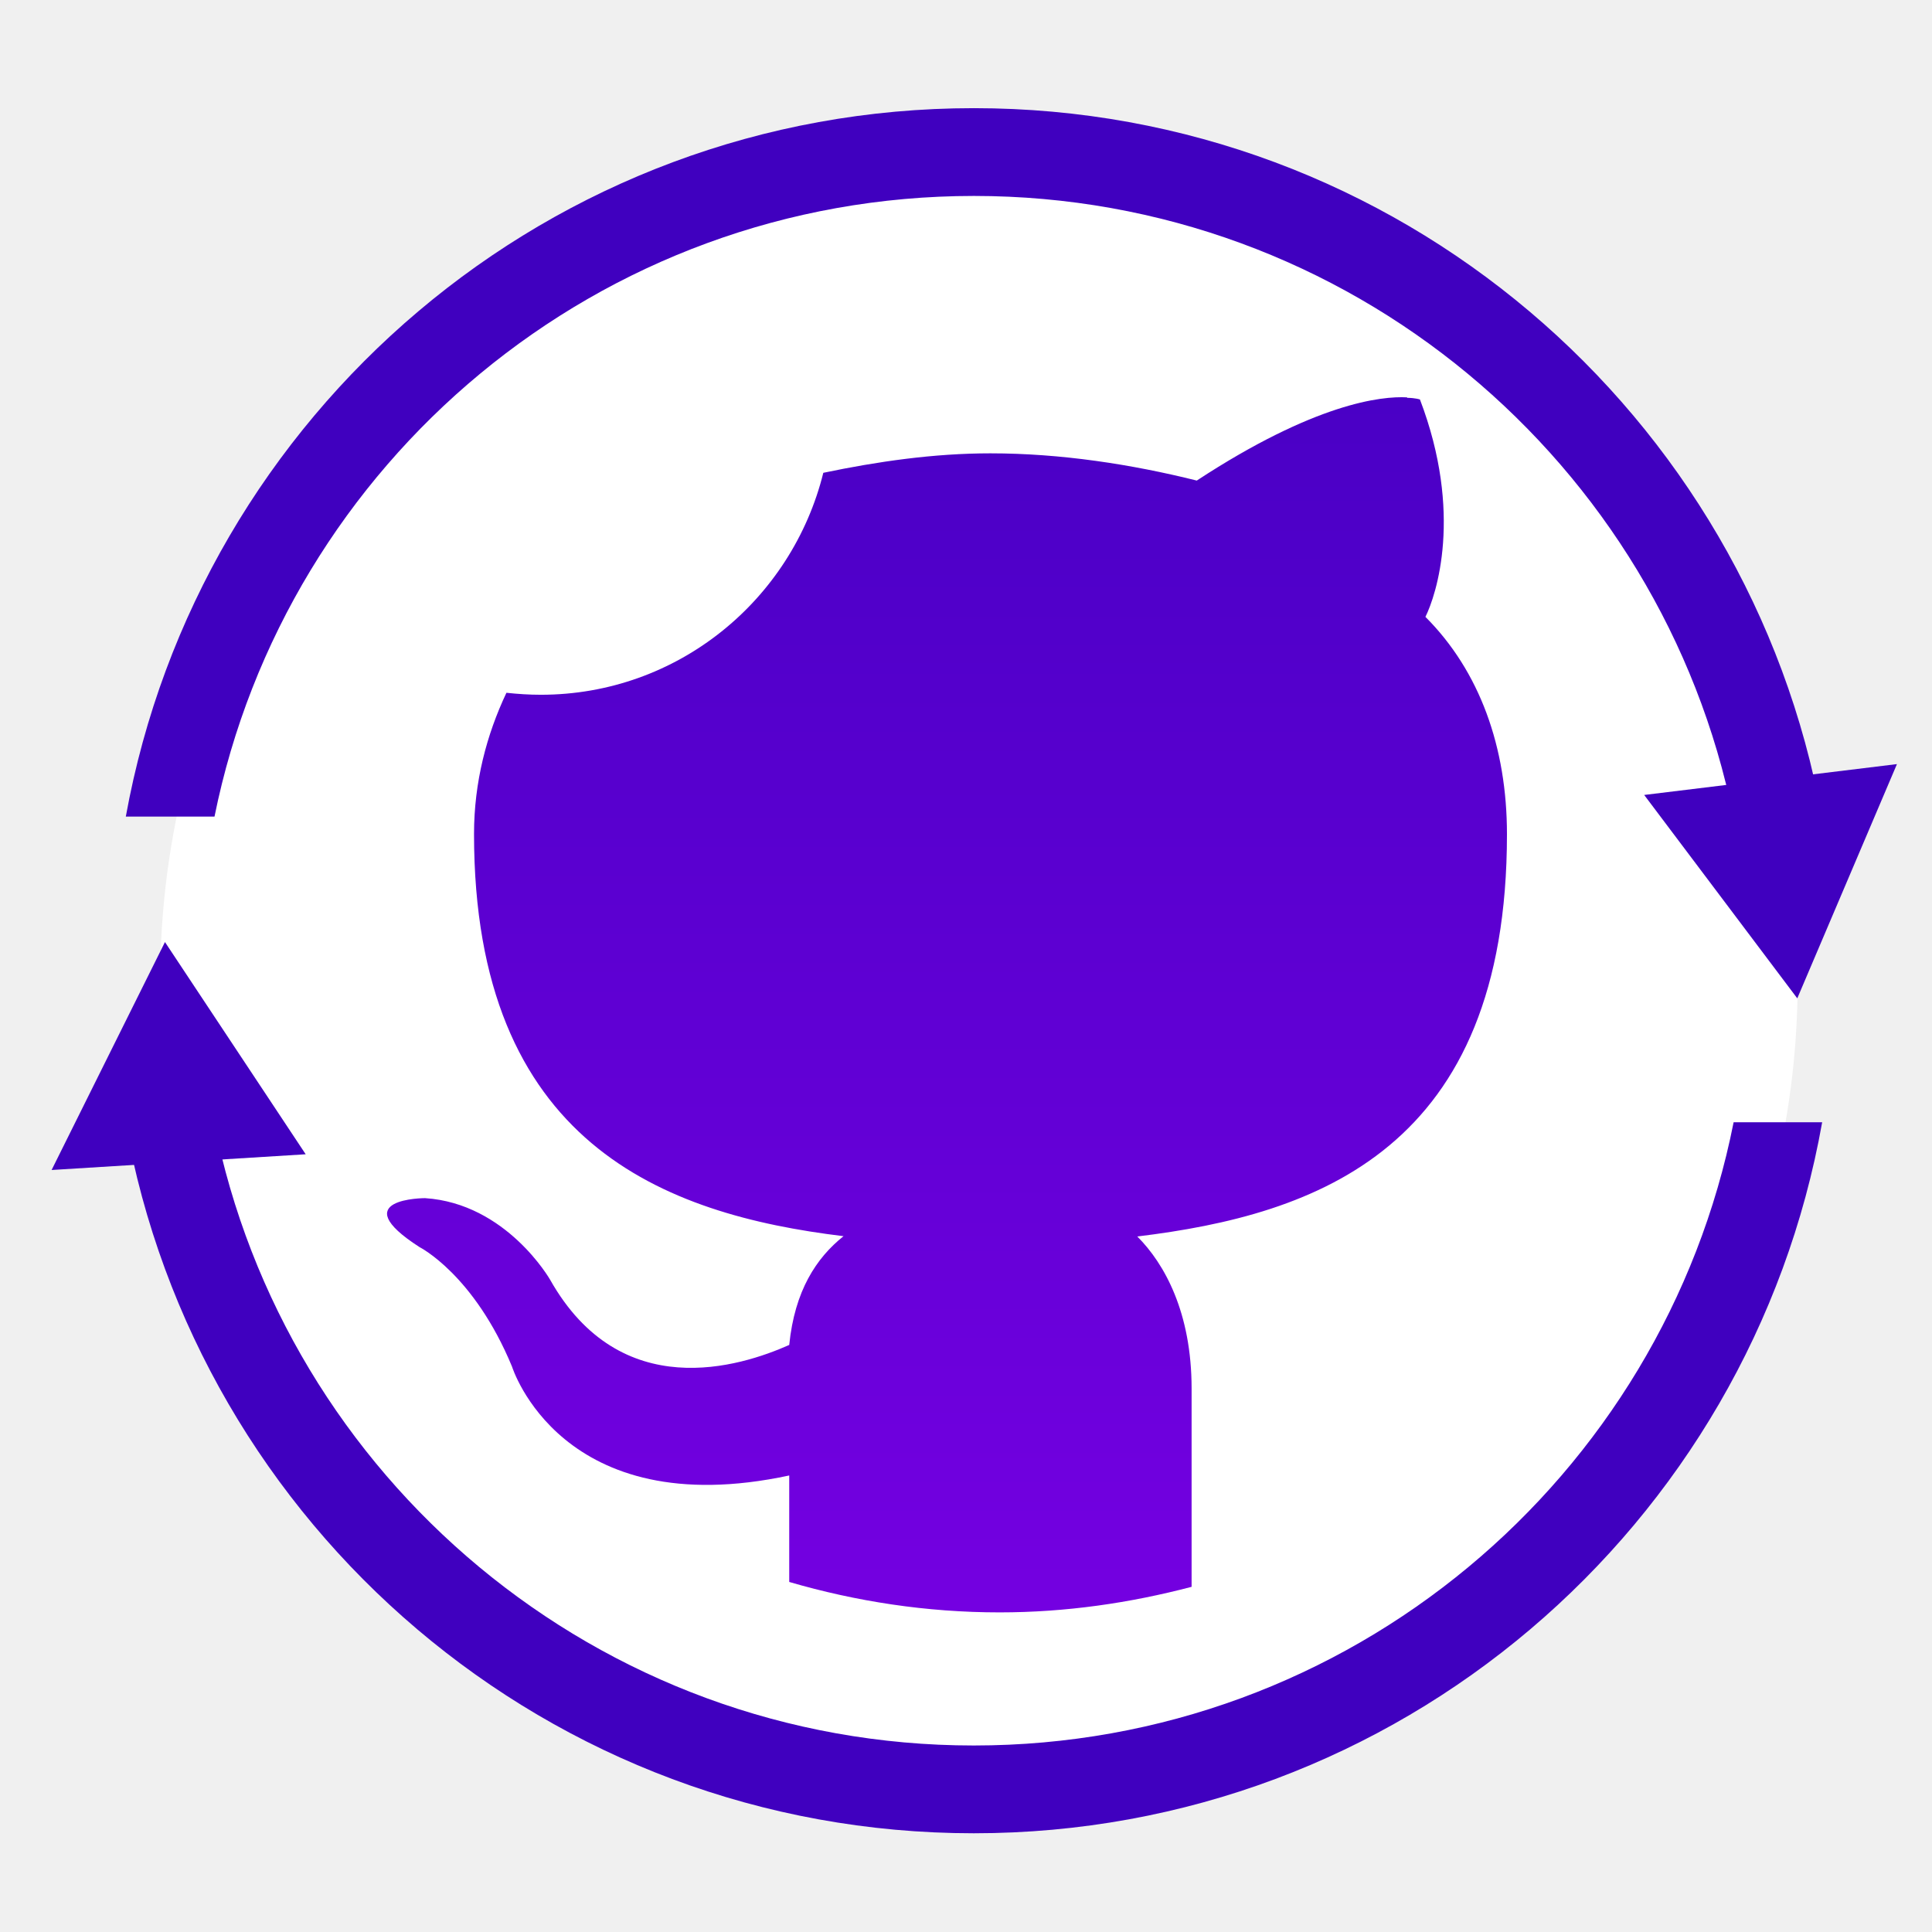
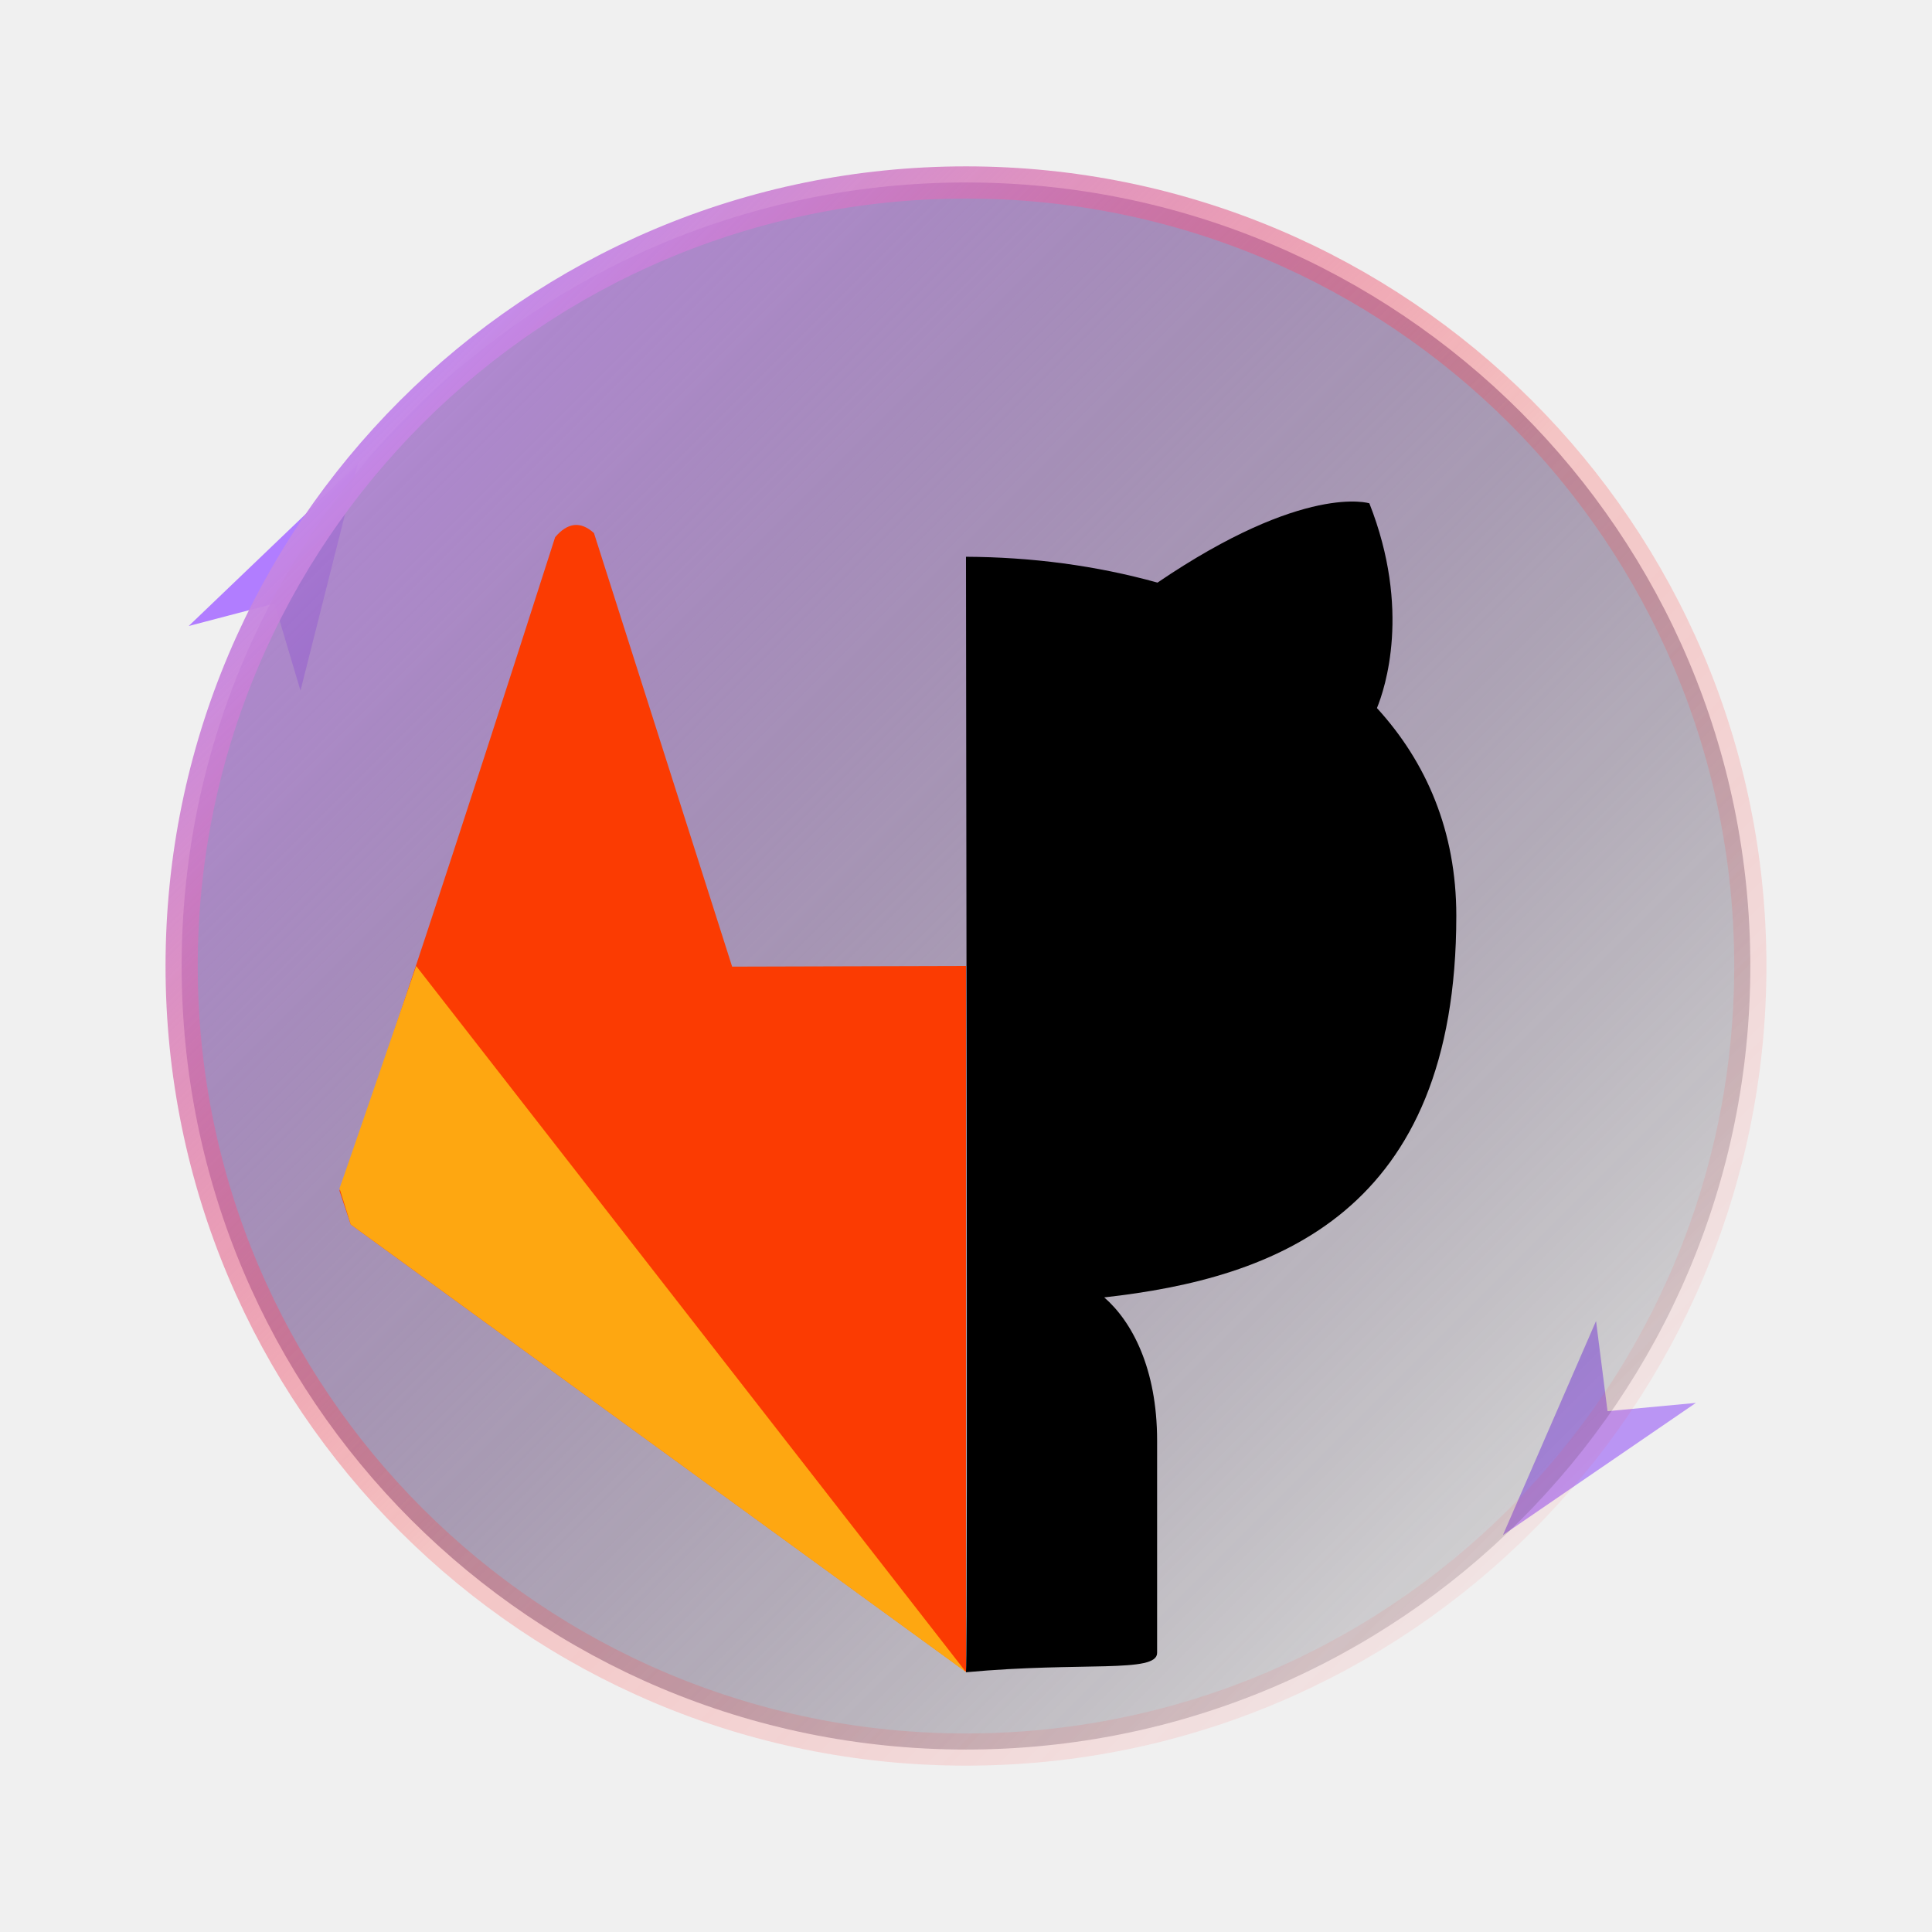
- <svg xmlns="http://www.w3.org/2000/svg" width="48" height="48" viewBox="0 0 12.7 12.7" version="1.1" id="svg8">
-   <defs id="defs2">
-     <linearGradient gradientUnits="userSpaceOnUse" y2="4.61" x2="16.181" y1="27.39" x1="16.181" id="paint0_linear" gradientTransform="matrix(0.4332019,0,0,0.4332019,-0.4390025,283.0326)">
-       <stop id="stop16" stop-color="#7400E1" />
-       <stop id="stop18" stop-color="#4000BF" offset="1" />
+ <svg xmlns="http://www.w3.org/2000/svg" width="259.2pt" height="259.2pt" viewBox="0 0 259.2 259.2">
+   <defs>
+     <linearGradient id="gradient0" gradientUnits="objectBoundingBox" x1="0" y1="0" x2="1" y2="1" spreadMethod="pad">
+       <stop stop-color="#c18aee" offset="0" stop-opacity="1" />
+       <stop stop-color="#000000" offset="1" stop-opacity="0" />
+     </linearGradient>
+     <linearGradient id="gradient1" gradientUnits="objectBoundingBox" x1="0" y1="0" x2="1" y2="1" spreadMethod="pad">
+       <stop stop-color="#ffffff" offset="0" stop-opacity="0.902" />
+       <stop stop-color="#c18aee" offset="0.134" stop-opacity="1" />
+       <stop stop-color="#ff4040" offset="0.517" stop-opacity="0.251" />
+       <stop stop-color="#ff4040" offset="1" stop-opacity="0" />
    </linearGradient>
  </defs>
-   <g id="layer1" transform="translate(0,-284.3)">
-     <path style="fill:#ffffff;stroke-width:0.354" d="m 6.435,296.13 c 2.972,0 5.382,-2.409 5.382,-5.382 0,-2.972 -2.409,-5.382 -5.382,-5.382 -2.972,0 -5.382,2.409 -5.382,5.382 0,2.972 2.409,5.382 5.382,5.382 z" id="path10" />
-     <path style="fill:#4000bf;stroke-width:0.354" d="m 6.401,285.011 c -2.785,0 -5.095,2.01 -5.574,4.657 H 1.41 c 0.47,-2.327 2.526,-4.08 4.992,-4.08 2.466,0 4.522,1.753 4.992,4.08 h 0.582 c -0.478,-2.647 -2.79,-4.657 -5.574,-4.657 z m -5.577,6.666 c 0.471,2.656 2.786,4.674 5.577,4.674 2.791,0 5.106,-2.018 5.577,-4.674 h -0.582 c -0.463,2.336 -2.523,4.097 -4.995,4.097 -2.472,0 -4.531,-1.762 -4.994,-4.097 z" id="path12" />
-     <path style="clip-rule:evenodd;fill:url(#paint0_linear);fill-rule:evenodd;stroke-width:0.433" d="m 9.249,286.912 c -0.169,-0.009 -0.605,0.038 -1.382,0.547 -0.429,-0.107 -0.893,-0.179 -1.357,-0.179 -0.374,0 -0.743,0.054 -1.098,0.128 -0.207,0.836 -0.957,1.459 -1.857,1.459 -0.076,0 -0.152,-0.005 -0.226,-0.013 -0.13,0.275 -0.213,0.587 -0.213,0.928 0,2.037 1.25,2.501 2.429,2.644 -0.179,0.143 -0.321,0.358 -0.357,0.715 -0.322,0.143 -1.108,0.393 -1.572,-0.429 0,0 -0.286,-0.501 -0.822,-0.536 0,0 -0.537,-5e-5 -0.036,0.322 0,0 0.357,0.179 0.608,0.786 0,0 0.322,1.037 1.822,0.715 v 0.7 c 0.439,0.128 0.902,0.2 1.383,0.2 0.437,0 0.858,-0.062 1.262,-0.168 v -1.303 c 0,-0.5 -0.178,-0.821 -0.357,-1 1.179,-0.143 2.43,-0.572 2.43,-2.644 0,-0.572 -0.179,-1.072 -0.536,-1.429 0.071,-0.143 0.25,-0.679 -0.036,-1.429 0,0 -0.027,-0.01 -0.084,-0.011 z" id="path14" />
-     <path style="fill:#4000bf;fill-opacity:1;stroke-width:0.169" id="path4591-3" d="m -2.41,287.936 -1.225,1.225 -0.448,-1.673 z" transform="matrix(-0.7609585,-0.5953842,0.5953842,-0.7609585,-162.4584,507.1981)" />
-     <path style="fill:#4000bf;fill-opacity:1;stroke-width:0.169" id="path4591-3-6" d="m -2.41,287.936 -1.225,1.225 -0.448,-1.673 z" transform="matrix(0.1918149,-0.9469674,0.9469674,0.1918149,-271.1194,232.98)" />
-   </g>
+   <path id="shape0" transform="matrix(0.981588 -0.1910103 0.1910103 0.981588 32.30085 121.2944)" fill="none" d="M0.72 9.72L0 0" />
+   <path id="shape1" transform="matrix(0.981588 -0.1910103 0.1910103 0.981588 22.07402 67.3271)" fill="#b17dff" fill-rule="evenodd" stroke="#000000" stroke-opacity="0" stroke-width="0" stroke-linecap="square" stroke-linejoin="bevel" d="M26.394 0L0 16.971L11.879 16.208L13.067 28.342L26.394 0" />
+   <path id="shape0" transform="matrix(-0.9995734 0.02920714 -0.02920714 -0.9995734 228.0159 205.1785)" fill="#ba95f4" fill-rule="evenodd" stroke="#000000" stroke-opacity="0" stroke-width="0" stroke-linecap="square" stroke-linejoin="bevel" d="M26.394 0L0 16.971L11.879 16.208L13.067 28.342L26.394 0" />
+   <ellipse id="shape2" transform="translate(24.36983, 24.48)" rx="105.228" ry="105.121" cx="105.228" cy="105.121" fill="url(#gradient0)" fill-rule="evenodd" stroke="url(#gradient1)" stroke-width="4.32" stroke-linecap="square" stroke-linejoin="bevel" />
+   <path id="shape3" transform="translate(45.54848, 70.42696)" fill="#fb3b02" fill-rule="evenodd" stroke="#000000" stroke-opacity="0" stroke-width="0" stroke-linecap="square" stroke-linejoin="bevel" d="M34.138 1.088L52.675 59.258L84.052 59.173L84.052 153.86L1.507 93.854L0 89.334C5.836 72.841 15.479 43.611 28.928 1.646C30.612 -0.344 32.349 -0.529 34.138 1.088Z" />
+   <path id="shape4" transform="translate(45.54848, 129.6)" fill="#fea711" fill-rule="evenodd" stroke="#000000" stroke-opacity="0" stroke-width="0" stroke-linecap="square" stroke-linejoin="bevel" d="M10.285 0L84.052 94.73L1.507 34.681L0 29.835C0.024 29.835 3.453 19.89 10.285 0Z" />
+   <path id="shape5" transform="matrix(8.621544 0 0 8.6486 129.5987 67.28458)" fill="#000000" stroke="#000000" stroke-opacity="0" stroke-width="0" stroke-linecap="square" stroke-linejoin="bevel" d="M0 18.161C0.032 17.695 -0.003 0.915 0 0.857C1.02 0.862 2.021 0.992 2.98 1.258C5.271 -0.294 6.277 0.028 6.277 0.028C6.93 1.681 6.519 2.902 6.395 3.204C7.165 4.044 7.63 5.115 7.63 6.425C7.63 11.034 4.823 12.049 2.151 12.346C2.581 12.718 2.974 13.448 2.974 14.568L2.974 17.861C2.974 18.18 1.811 17.994 0 18.161Z" />
</svg>
